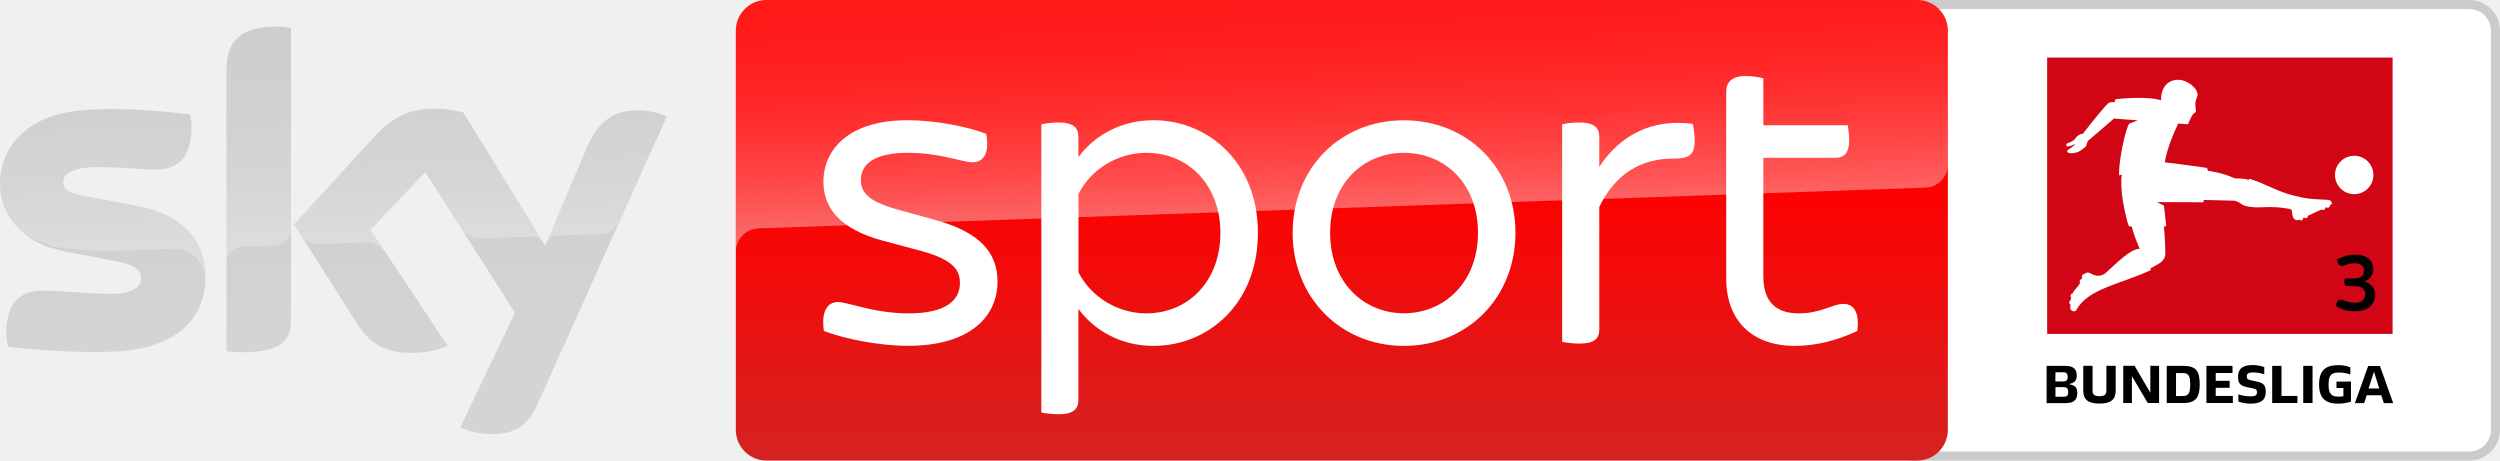
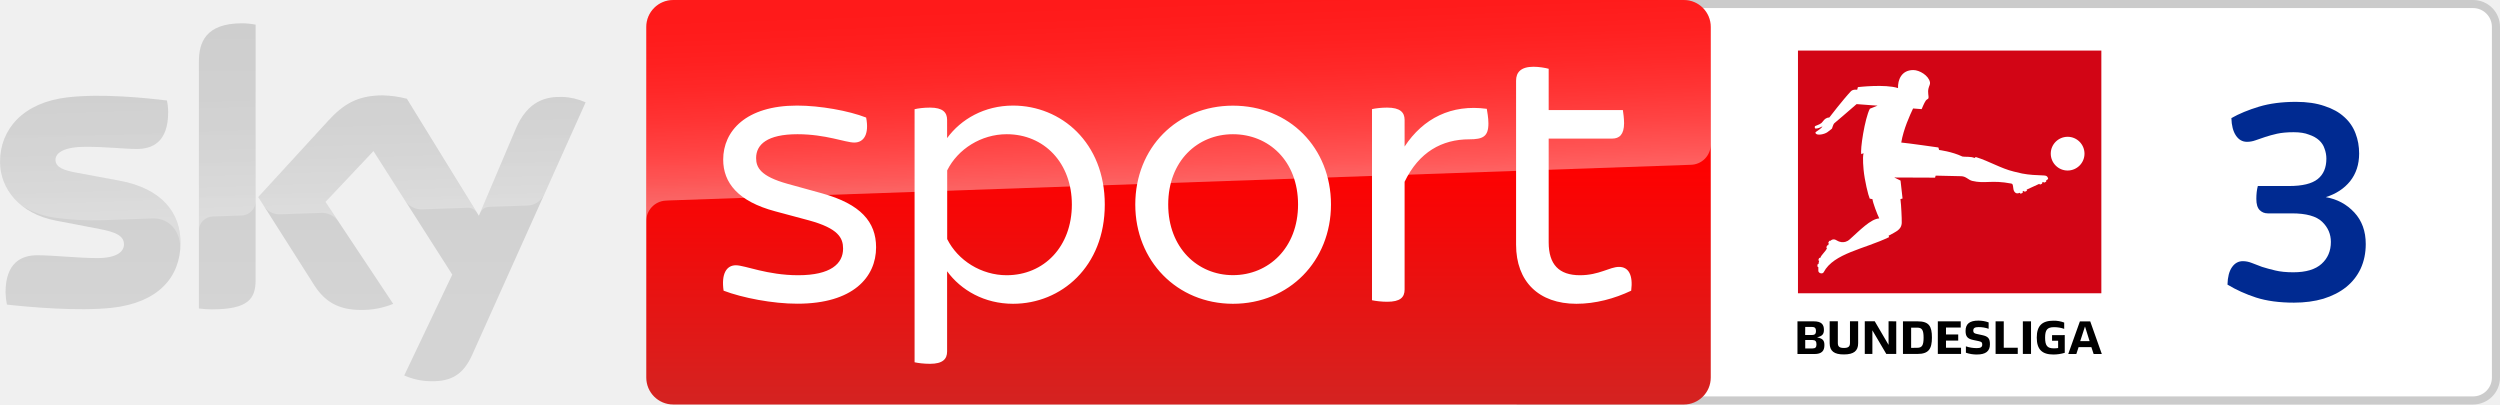
- <svg xmlns="http://www.w3.org/2000/svg" width="800" height="147.38" version="1.1">
-   <g>
-     <path d="m790.18 3.5e-4h-177.77c-5.424 0-9.816 4.392-9.816 9.816v127.75c0 5.424 4.392 9.816 9.816 9.816h177.77c5.424 0 9.816-4.392 9.816-9.816v-127.75c0.029-5.424-4.363-9.816-9.816-9.816m0 2.948c3.803 0 6.868 3.095 6.868 6.868v127.75a6.856 6.856 0 0 1-6.868 6.868h-177.77c-3.773 0-6.868-3.066-6.868-6.868v-127.75c0-3.773 3.095-6.868 6.868-6.868h177.77" fill="#cbcbcb" />
-     <path d="m790.19 2.948c3.803 0 6.868 3.095 6.868 6.868v127.75a6.856 6.856 0 0 1-6.868 6.868h-177.78c-3.773 0-6.868-3.066-6.868-6.868v-127.75c0-3.773 3.095-6.868 6.868-6.868h177.78" fill="#fff" />
-     <path d="m642.9 6.132h134.83v135.09h-134.83z" fill="#fff" />
-     <path d="m664.73 125.75c0 2.122-1.002 3.242-3.655 3.242h-6.161v-11.909h5.925c2.771 0 3.714 1.091 3.714 3.095 0 1.533-0.59 2.24-2.211 2.653l-0.295 0.088 0.265 0.059c1.828 0.413 2.417 1.091 2.417 2.771zm-7.016-3.685h2.506c1.002 0 1.444-0.442 1.444-1.444 0-1.032-0.413-1.503-1.444-1.503h-2.476zm4.127 3.39c0-1.091-0.442-1.562-1.444-1.562h-2.653v3.066h2.653c1.061 0 1.444-0.442 1.444-1.503zm4.805-0.354v-8.047h2.977v7.929c0 1.297 0.59 1.798 2.211 1.798 1.592 0 2.211-0.501 2.211-1.798v-7.929h2.977v8.018c0 2.8-1.621 4.068-5.158 4.068-3.596 0.029-5.188-1.238-5.217-4.038zm24.259-8.018v11.879h-3.626l-5.07-8.607v8.607h-2.771v-11.909h3.626l5.04 8.607v-8.607zm2.447 0h5.306c4.156 0 5.247 1.71 5.247 5.925 0 4.127-1.208 5.954-5.247 5.954h-5.306zm5.217 9.639c1.739 0 2.299-0.914 2.299-3.685 0-2.771-0.56-3.655-2.299-3.655h-2.24v7.369zm7.517-9.639h8.312v2.27h-5.365v2.506h4.451v2.24h-4.451v2.594h5.483v2.27h-8.46v-11.879zm10.199 11.437v-2.329c1.268 0.442 2.623 0.648 3.979 0.648 1.356 0 1.975-0.354 1.975-1.297 0-0.796-0.265-1.032-1.356-1.268l-1.975-0.413c-2.063-0.442-2.741-1.268-2.741-3.301 0-2.594 1.533-3.744 4.628-3.744 1.297 0 2.564 0.206 3.773 0.648v2.329c-1.15-0.413-2.388-0.619-3.626-0.619-1.474 0-1.975 0.383-1.975 1.297 0 0.766 0.354 1.002 1.297 1.208l1.916 0.413c2.24 0.472 2.859 1.238 2.859 3.36 0 2.535-1.562 3.714-4.775 3.714-1.327 0-2.682-0.206-3.979-0.648zm10.818-11.437h2.977v9.609h5.099v2.27h-8.077zm9.934 0h2.977v11.879h-2.977zm15.269 5.011v6.455c-1.327 0.413-2.712 0.619-4.127 0.619-4.127 0-6.072-1.828-6.072-6.161s1.946-6.161 6.072-6.161c1.327-0.029 2.653 0.206 3.92 0.678v2.299c-1.179-0.413-2.417-0.619-3.685-0.619-2.506 0-3.272 1.002-3.272 3.832 0 2.948 0.825 3.891 3.183 3.891 0.531 0 1.032-0.029 1.562-0.118v-2.653h-2.211v-2.034zm9.698 4.392h-4.657l-0.825 2.506h-2.948l4.245-11.879h3.773l4.215 11.879h-2.977zm-2.329-7.546-1.739 5.365h3.419z" />
-     <path d="m655.09 18.423h110.54v88.43h-110.54z" fill="#d20515" />
-     <path d="m746.23 64.996c0.059 0.206-0.147 0.383-0.531 0.648l-0.236 0.147 0.088 0.147c0.059 0.118-0.029 0.265-0.206 0.354l-0.354 0.177c-0.177 0.088-0.354 0.059-0.413-0.029l-0.088-0.147-0.472 0.236 0.059 0.147c0.059 0.118-0.059 0.265-0.206 0.324l-0.354 0.177c-0.177 0.088-0.354 0.059-0.413-0.059l-0.059-0.147c-1.415 0.678-3.007 1.385-4.628 2.122l0.088 0.206c0.059 0.118-0.059 0.265-0.206 0.324l-0.383 0.177c-0.177 0.088-0.354 0.059-0.383-0.059l-0.088-0.206-0.531 0.265 0.088 0.206c0.059 0.118-0.059 0.265-0.206 0.324l-0.354 0.177c-0.177 0.088-0.354 0.059-0.413-0.059l-0.088-0.206c-0.737 0.295-1.562 0.442-2.152-0.678-0.265-0.501-0.265-1.68-0.472-2.299-0.088-0.206-0.265-0.354-0.472-0.383-7.192-1.385-9.639 0.147-14.267-0.973-1.444-0.354-2.24-1.68-4.038-1.71l-9.285-0.206-0.206 0.737-14.856-0.059 2.27 1.12 0.737 6.544s-0.59 0.177-0.766 0.206c0.147 1.297 0.295 3.066 0.354 4.657 0.059 1.444 0.147 2.918 0.118 3.861 0 0.619-0.147 1.238-0.442 1.769-0.295 0.472-0.648 0.884-1.12 1.208-0.147 0.088-0.707 0.501-1.385 0.855-0.648 0.383-1.474 0.796-1.857 1.002 0.059 0.177 0.118 0.354 0.206 0.501-9.02 4.363-20.221 5.866-23.847 12.793-0.442 0.796-1.887 0.383-1.946-0.472v-1.415h-0.118c-0.118 0-0.206-0.147-0.206-0.354v-0.413c0-0.177 0.118-0.324 0.236-0.324h0.147c0.059-0.413 0.118-0.796 0.236-1.179l-0.147-0.059c-0.118-0.029-0.147-0.206-0.088-0.383l0.147-0.383c0.059-0.177 0.206-0.295 0.324-0.265l0.147 0.059c0.648-1.503 1.887-2.181 2.476-3.596l-0.088-0.029c-0.118-0.029-0.147-0.206-0.088-0.383l0.147-0.383c0.059-0.177 0.206-0.295 0.324-0.236l0.088 0.029c0.088-0.206 0.177-0.442 0.295-0.648l-0.118-0.088c-0.118-0.059-0.118-0.236 0-0.413l0.206-0.354c0.088-0.147 0.265-0.236 0.354-0.177l0.059 0.029h0.059c0.029 0 0.029 0 0.059-0.029l0.177-0.177c0.56-0.413 1.326-0.442 1.916-0.029 0.56 0.354 2.8 1.621 4.923-0.324 3.537-3.154 7.635-7.458 10.73-7.605-0.855-1.798-2.299-5.601-2.476-7.016l-1.002-0.206c-0.531-1.179-1.857-6.544-2.24-10.612 0 0-0.442-4.363 0-5.895-0.236-0.029-0.678 0.324-0.796 0.324-0.56-1.385 1.268-13.147 3.095-16.566l2.8-1.12c-0.295-0.029-2.299-0.118-7.635-0.56-2.977 2.653-6.426 5.483-8.165 7.016-0.295 0.206-0.796 1.887-0.796 1.887s-0.855 0.766-1.68 1.327c-1.061 0.766-3.714 1.327-4.274 0.442-0.118-0.206-0.118-0.324 0-0.442 0.413-0.442 1.946-1.15 2.476-2.122-0.855 0.442-1.769 0.855-2.506 0.796-0.324 0-0.472-0.796-0.059-0.943 1.12-0.472 2.004-0.678 2.653-1.592s1.415-1.474 2.417-1.503c0 0 4.952-6.455 7.841-9.521 0.796-0.855 2.299-0.56 2.299-0.56l0.265-0.973s9.963-1.179 14.62 0.354c-0.118-2.83 1.15-6.573 5.571-6.573 2.27 0 5.601 2.004 6.072 4.451 0.147 0.737-0.295 1.238-0.531 2.211-0.383 1.444 0.147 3.036 0 3.537-0.118 0.413-0.59 0.383-1.002 0.943-0.354 0.56-0.648 1.12-0.914 1.739l-0.59 1.356-3.124-0.236c-1.15 2.447-3.478 7.458-4.304 12.41 2.447 0.206 13.53 1.798 13.53 1.798l0.265 0.914s4.657 0.56 8.489 2.388c0.855 0.206 3.007-0.118 4.421 0.531 0.088-0.059 0.324-0.295 0.442-0.354 4.982 1.533 9.108 4.156 13.884 5.306l3.007 0.707c1.268 0.236 2.564 0.413 3.861 0.501 1.533 0.118 2.388 0.088 3.508 0.177 0.796 0.059 1.769-0.088 2.093 1.091m7.133-15.151c-3.39 0-6.161 2.741-6.161 6.131s2.741 6.161 6.131 6.161 6.161-2.741 6.161-6.131c0-3.419-2.771-6.161-6.131-6.161z" fill="#fff" />
-   </g>
-   <linearGradient id="A" x1="1456.7" x2="1456.7" y2="500" gradientTransform="matrix(.29477 0 0 .29477 .00245 .00035)" gradientUnits="userSpaceOnUse">
+ <svg xmlns="http://www.w3.org/2000/svg" width="800" height="129.44" version="1.1">
+   <linearGradient id="A" x1="1456.7" x2="1456.7" y2="500" gradientTransform="matrix(.25889 0 0 .25889 .012607 .00096014)" gradientUnits="userSpaceOnUse">
    <stop stop-color="red" offset=".4" />
    <stop stop-color="#d42321" offset="1" />
  </linearGradient>
-   <path d="m245.28 3.5e-4h368.22c5.424 0 9.816 4.392 9.816 9.816v127.75c0 5.424-4.392 9.816-9.816 9.816h-368.22c-5.424 0-9.816-4.392-9.816-9.816v-127.75c0-5.424 4.392-9.816 9.816-9.816z" fill="url(#A)" />
-   <linearGradient id="B" x1="1459.5" x2="1450.8" y1="233.73" y2="-15.325" gradientTransform="matrix(.29477 0 0 .29477 .00245 .00035)" gradientUnits="userSpaceOnUse">
+   <linearGradient id="B" x1="1459.5" x2="1450.8" y1="233.73" y2="-15.325" gradientTransform="matrix(.25889 0 0 .25889 .012607 .00096014)" gradientUnits="userSpaceOnUse">
    <stop stop-color="#fff" offset="0" />
    <stop stop-color="#fff" stop-opacity=".835" offset=".12" />
    <stop stop-color="#fff" stop-opacity=".658" offset=".269" />
    <stop stop-color="#fff" stop-opacity=".511" offset=".42" />
    <stop stop-color="#fff" stop-opacity=".397" offset=".568" />
    <stop stop-color="#fff" stop-opacity=".315" offset=".716" />
    <stop stop-color="#fff" stop-opacity=".266" offset=".86" />
    <stop stop-color="#fff" stop-opacity=".25" offset="1" />
  </linearGradient>
-   <path d="m242.53 73.102 0.943-0.059 372.5-12.999c4.097-0.029 7.369-3.39 7.34-7.458v-42.771c0-5.424-4.392-9.816-9.816-9.816h-368.22c-5.424 0-9.816 4.392-9.816 9.816v70.951c-0.118-4.038 3.036-7.458 7.074-7.664z" fill="url(#B)" opacity=".4" />
-   <linearGradient id="C" x1="361.92" x2="361.92" y1="28.806" y2="471.22" gradientTransform="matrix(.29477 0 0 .29477 .00245 .00035)" gradientUnits="userSpaceOnUse">
+   <linearGradient id="C" x1="361.92" x2="361.92" y1="28.806" y2="471.22" gradientTransform="matrix(.25889 0 0 .25889 .012607 .00096014)" gradientUnits="userSpaceOnUse">
    <stop stop-color="#cbcbcb" offset="0" />
    <stop stop-color="#d4d4d4" offset=".8" />
  </linearGradient>
-   <path d="m147.27 136.8c3.095 1.356 6.426 2.093 9.786 2.093 7.693 0.177 11.909-2.771 15.004-9.668l41.297-91.938c-2.682-1.208-5.601-1.887-8.548-1.975-5.335-0.118-12.469 0.973-16.979 11.82l-13.353 31.481-26.234-42.623c-2.889-0.766-5.866-1.179-8.843-1.238-9.285 0-14.444 3.39-19.808 9.226l-25.497 27.826 20.486 32.248c3.803 5.866 8.784 8.873 16.89 8.873 4.038 0.059 8.047-0.678 11.791-2.211l-24.702-37.141 17.509-18.541 28.71 45.011zm-54.149-34.753c0 6.78-2.653 10.671-15.917 10.671-1.592 0-3.183-0.118-4.746-0.324v-89.934c0-6.839 2.329-13.972 15.682-13.972 1.68 0 3.36 0.177 4.982 0.501zm-27.354-13.589c0 12.675-8.283 21.872-25.085 23.699-12.174 1.297-29.801-0.236-38.172-1.179-0.295-1.444-0.472-2.918-0.501-4.421 0-11.024 5.954-13.559 11.555-13.559 5.836 0 15.004 1.032 21.813 1.032 7.517 0 9.786-2.535 9.786-4.982 0-3.154-3.007-4.481-8.843-5.601l-15.976-3.066c-13.265-2.535-20.339-11.702-20.339-21.43 0-11.82 8.371-21.695 24.849-23.522 12.469-1.356 27.649 0.177 35.962 1.179 0.295 1.385 0.442 2.8 0.442 4.245 0 11.024-5.836 13.412-11.437 13.412-4.304 0-10.995-0.796-18.629-0.796-7.752 0-10.995 2.152-10.995 4.746 0 2.771 3.066 3.891 7.929 4.746l15.239 2.83c15.652 2.859 22.402 11.761 22.402 22.668z" fill="url(#C)" />
-   <linearGradient id="D" x1="365.45" x2="359.6" y1="263.25" y2="95.751" gradientTransform="matrix(.29477 0 0 .29477 .00245 .00035)" gradientUnits="userSpaceOnUse">
+   <linearGradient id="D" x1="365.45" x2="359.6" y1="263.25" y2="95.751" gradientTransform="matrix(.25889 0 0 .25889 .012607 .00096014)" gradientUnits="userSpaceOnUse">
    <stop stop-color="#fff" offset="0" />
    <stop stop-color="#fff" stop-opacity=".835" offset=".12" />
    <stop stop-color="#fff" stop-opacity=".658" offset=".269" />
    <stop stop-color="#fff" stop-opacity=".511" offset=".42" />
    <stop stop-color="#fff" stop-opacity=".397" offset=".568" />
    <stop stop-color="#fff" stop-opacity=".315" offset=".716" />
    <stop stop-color="#fff" stop-opacity=".266" offset=".86" />
    <stop stop-color="#fff" stop-opacity=".25" offset="1" />
  </linearGradient>
  <g>
-     <path d="m213.38 37.288-15.122 33.662c-1.179 2.417-3.626 3.95-6.308 3.95l-13.795 0.472c-1.503 0.088-2.83 1.091-3.36 2.506v-0.029l13.029-30.715c4.539-10.847 11.673-11.938 16.979-11.82 2.977 0.088 5.866 0.766 8.578 1.975zm-39.617 40.236-25.527-41.503c-2.889-0.766-5.866-1.179-8.843-1.238-9.285 0-14.444 3.39-19.808 9.226l-25.497 27.826 2.034 3.213c1.327 2.004 3.626 3.154 6.043 3.036l14.532-0.501a7.272 7.272 0 0 1 6.426 2.889l-4.569-6.868 17.509-18.541 11.761 18.423c1.444 1.828 3.685 2.859 6.013 2.8l16.713-0.59c1.297 0 2.535 0.707 3.213 1.828zm-85.63-69.005c-13.353 0-15.682 7.133-15.682 13.972v61.606c0-2.83 2.27-5.129 5.099-5.217l10.346-0.354c2.889 0 5.247-2.358 5.247-5.247v-64.259c-1.68-0.354-3.331-0.531-5.011-0.501zm-44.746 57.244-15.239-2.83c-4.864-0.855-7.929-1.975-7.929-4.746 0-2.594 3.242-4.746 10.995-4.746 7.635 0 14.326 0.796 18.629 0.796 5.601 0 11.437-2.388 11.437-13.412 0-1.415-0.147-2.859-0.442-4.245-8.312-1.032-23.493-2.535-35.962-1.179-16.507 1.828-24.878 11.732-24.878 23.522 0.029 6.308 3.007 12.262 8.047 16.065 3.714 2.299 7.9 3.803 12.233 4.363 5.66 0.766 11.349 1.061 17.038 0.884l18.187-0.648c6.809-0.236 10.523 5.571 10.14 11.408 0-0.088 0-0.147 0.029-0.236v-0.059c0.059-0.766 0.088-1.533 0.088-2.299 0-10.847-6.75-19.749-22.373-22.638z" fill="url(#D)" opacity=".25" />
-     <path d="m263.64 105.91c-0.884-6.072 1.002-9.256 4.481-9.256 3.301 0 11.408 3.626 22.697 3.626 11.879 0 16.36-4.215 16.36-9.698 0-3.891-1.739-7.369-12.439-10.287l-12.292-3.301c-13.589-3.626-18.954-10.435-18.954-18.836 0-10.405 8.254-19.69 26.912-19.69 8.401 0 18.836 1.887 25.173 4.363 1.15 5.925-0.737 9.108-4.333 9.108-3.183 0-10.405-3.036-20.693-3.036-10.995 0-15.063 3.744-15.063 8.666 0 3.449 1.592 6.662 11.437 9.403l12.587 3.478c14.06 3.891 19.69 10.405 19.69 19.661 0 10.877-8.401 20.545-28.651 20.545-8.961 0.029-20.133-2.152-26.912-4.746m138.89-31.393c0 22.697-15.917 36.168-33.427 36.168-10.405 0-18.954-4.923-24.024-11.85v29.241c0 2.741-1.592 4.481-6.22 4.481-2.329 0-4.481-0.295-5.63-0.56v-92.203c1.15-0.295 3.301-0.59 5.63-0.59 4.628 0 6.22 1.739 6.22 4.481v6.632c5.07-6.927 13.618-11.85 24.024-11.85 17.509 0 33.427 13.471 33.427 36.05m-11.997 0c0-15.181-10.111-25.615-23.729-25.615-9.256 0-17.804 5.365-21.695 13.176v25.026c3.891 7.811 12.439 13.176 21.695 13.176 13.589-0.029 23.729-10.435 23.729-25.763m23.11 0c0-20.693 15.181-36.021 35.578-36.021 20.545 0 35.726 15.328 35.726 36.021 0 20.545-15.181 36.168-35.726 36.168-20.398-0.029-35.578-15.652-35.578-36.168m59.307 0c0-15.917-10.73-25.615-23.729-25.615-12.852 0-23.581 9.698-23.581 25.615 0 15.77 10.73 25.733 23.581 25.733 12.999 0 23.729-9.963 23.729-25.733m69.359-29.536c0 4.775-2.004 5.777-6.957 5.777-9.963 0-18.364 4.628-23.581 15.475v39.234c0 2.889-1.592 4.481-6.367 4.481-2.034 0-4.363-0.295-5.512-0.56v-69.624c1.15-0.295 3.449-0.56 5.512-0.56 4.746 0 6.367 1.739 6.367 4.481v9.698c6.78-10.287 17.067-15.475 29.948-13.736 0.147 1.002 0.59 3.183 0.59 5.335m52.027 60.929c-6.072 2.889-13.029 4.775-19.956 4.775-13.736 0-21.99-8.106-21.99-21.548v-59.749c0-3.036 1.739-5.07 6.367-5.07 2.004 0 4.333 0.413 5.512 0.737v15.033h27.03c0.147 1.002 0.442 3.036 0.442 4.775 0 4.186-1.739 5.63-4.333 5.63h-23.139v37.789c0 8.077 3.744 11.997 11.408 11.997 6.957 0 10.847-3.036 14.178-3.036 3.478-0.029 5.217 2.859 4.481 8.666" fill="#fff" />
-     <path d="m753.57 99.621q-1.98 0-3.417-0.461-1.41-0.461-2.576-1.166 0.027-1.03 0.407-1.573 0.38-0.542 0.976-0.542 0.407 0 0.814 0.163 0.407 0.163 0.922 0.353 0.515 0.163 1.193 0.325 0.678 0.163 1.627 0.163 1.708 0 2.549-0.759 0.841-0.759 0.841-1.98 0-1.058-0.786-1.817-0.786-0.759-2.739-0.759h-2.17q-0.434 0-0.732-0.298-0.298-0.298-0.298-1.003 0-0.678 0.136-1.166h2.82q1.79 0 2.576-0.624 0.786-0.624 0.786-1.844 0-0.461-0.163-0.895-0.136-0.434-0.488-0.759-0.353-0.325-0.922-0.515-0.542-0.217-1.383-0.217-0.868 0-1.492 0.136-0.597 0.136-1.085 0.298-0.488 0.163-0.868 0.298t-0.759 0.136q-0.624 0-1.003-0.569-0.38-0.569-0.407-1.573 1.058-0.597 2.495-1.03 1.437-0.434 3.336-0.434 1.492 0 2.576 0.38 1.085 0.353 1.763 0.976 0.705 0.624 1.03 1.492 0.325 0.841 0.325 1.817 0 1.464-0.814 2.495-0.814 1.003-2.197 1.437 1.546 0.271 2.576 1.383 1.03 1.112 1.03 2.848 0 1.22-0.461 2.224-0.461 0.976-1.302 1.654-0.841 0.678-2.061 1.058-1.193 0.353-2.658 0.353z" />
+     <path d="m485.35 9.6014e-4v129.44h306.03c4.763 0 8.62-3.856 8.62-8.62v-112.2c0.026-4.763-3.83-8.621-8.62-8.621z" fill="#cbcbcb" />
+     <path d="m485.35 2.589v124.26h306.03c3.333 5e-3 6.036-2.698 6.031-6.031v-112.2c0-3.314-2.692-6.033-6.031-6.033z" fill="#fff" />
+     <path d="m583.81 110.44c0 1.864-0.88 2.848-3.21 2.848h-5.41v-10.459h5.204c2.433 0 3.262 0.958 3.262 2.718 0 1.346-0.518 1.967-1.942 2.33l-0.259 0.078 0.233 0.052c1.605 0.362 2.123 0.958 2.123 2.433zm-6.161-3.236h2.2c0.88 0 1.269-0.388 1.269-1.269 0-0.906-0.362-1.32-1.269-1.32h-2.175zm3.624 2.977c0-0.958-0.388-1.372-1.269-1.372h-2.33v2.692h2.33c0.932 0 1.269-0.388 1.269-1.32zm4.22-0.311v-7.067h2.615v6.964c0 1.139 0.518 1.579 1.942 1.579 1.398 0 1.942-0.44 1.942-1.579v-6.964h2.615v7.042c0 2.459-1.424 3.573-4.53 3.573-3.158 0.026-4.556-1.087-4.582-3.547zm21.306-7.042v10.433h-3.184l-4.453-7.559v7.559h-2.433v-10.459h3.184l4.427 7.559v-7.559zm2.149 0h4.66c3.65 0 4.608 1.502 4.608 5.204 0 3.624-1.061 5.229-4.608 5.229h-4.66zm4.582 8.465c1.527 0 2.019-0.803 2.019-3.236 0-2.433-0.492-3.21-2.019-3.21h-1.967v6.472zm6.601-8.465h7.3v1.993h-4.712v2.2h3.909v1.967h-3.909v2.278h4.815v1.993h-7.43v-10.433zm8.957 10.045v-2.045c1.113 0.388 2.304 0.57 3.495 0.57 1.191 0 1.734-0.311 1.734-1.139 0-0.699-0.233-0.906-1.191-1.113l-1.734-0.362c-1.812-0.388-2.408-1.113-2.408-2.899 0-2.278 1.346-3.288 4.064-3.288 1.139 0 2.252 0.181 3.314 0.57v2.045c-1.01-0.362-2.097-0.544-3.184-0.544-1.294 0-1.734 0.337-1.734 1.139 0 0.673 0.311 0.88 1.139 1.061l1.683 0.362c1.967 0.414 2.511 1.087 2.511 2.951 0 2.226-1.372 3.262-4.194 3.262-1.165 0-2.356-0.181-3.495-0.57zm9.501-10.045h2.615v8.44h4.479v1.993h-7.093zm8.724 0h2.615v10.433h-2.615zm13.41 4.401v5.67c-1.165 0.362-2.382 0.544-3.624 0.544-3.624 0-5.333-1.605-5.333-5.41 0-3.805 1.709-5.411 5.333-5.411 1.165-0.026 2.33 0.181 3.443 0.595v2.019c-1.036-0.362-2.123-0.544-3.236-0.544-2.2 0-2.874 0.88-2.874 3.365 0 2.589 0.725 3.417 2.796 3.417 0.466 0 0.906-0.026 1.372-0.104v-2.33h-1.942v-1.786zm8.517 3.857h-4.09l-0.725 2.2h-2.589l3.728-10.433h3.314l3.702 10.433h-2.615zm-2.045-6.627-1.527 4.712h3.003z" />
+     <path d="m575.35 16.182h97.081v77.664h-97.081z" fill="#d20515" />
+     <path d="m655.39 57.084c0.052 0.181-0.129 0.337-0.466 0.57l-0.207 0.129 0.078 0.129c0.052 0.104-0.026 0.233-0.181 0.311l-0.311 0.155c-0.155 0.078-0.311 0.052-0.362-0.026l-0.078-0.129-0.414 0.207 0.052 0.129c0.052 0.104-0.052 0.233-0.181 0.285l-0.311 0.155c-0.155 0.078-0.311 0.052-0.362-0.052l-0.052-0.129c-1.243 0.595-2.641 1.217-4.064 1.864l0.078 0.181c0.052 0.104-0.052 0.233-0.181 0.285l-0.337 0.155c-0.155 0.078-0.311 0.052-0.337-0.052l-0.078-0.181-0.466 0.233 0.078 0.181c0.052 0.104-0.052 0.233-0.181 0.285l-0.311 0.155c-0.155 0.078-0.311 0.052-0.362-0.052l-0.078-0.181c-0.647 0.259-1.372 0.388-1.89-0.595-0.233-0.44-0.233-1.476-0.414-2.019-0.078-0.181-0.233-0.311-0.414-0.337-6.317-1.217-8.465 0.129-12.53-0.854-1.269-0.311-1.967-1.476-3.547-1.502l-8.155-0.181-0.181 0.647-13.047-0.052 1.993 0.984 0.647 5.747s-0.518 0.155-0.673 0.181c0.129 1.139 0.259 2.692 0.311 4.09 0.052 1.269 0.129 2.563 0.104 3.391 0 0.544-0.129 1.087-0.388 1.553-0.259 0.414-0.57 0.777-0.984 1.061-0.129 0.078-0.621 0.44-1.217 0.751-0.57 0.337-1.294 0.699-1.631 0.88 0.052 0.155 0.104 0.311 0.181 0.44-7.922 3.832-17.76 5.152-20.944 11.236-0.388 0.699-1.657 0.337-1.709-0.414v-1.243h-0.104c-0.104 0-0.181-0.129-0.181-0.311v-0.362c0-0.155 0.104-0.285 0.207-0.285h0.129c0.052-0.362 0.104-0.699 0.207-1.036l-0.129-0.052c-0.104-0.026-0.129-0.181-0.078-0.337l0.129-0.337c0.052-0.155 0.181-0.259 0.285-0.233l0.129 0.052c0.57-1.32 1.657-1.916 2.175-3.158l-0.078-0.026c-0.104-0.026-0.129-0.181-0.078-0.337l0.129-0.337c0.052-0.155 0.181-0.259 0.285-0.207l0.078 0.026c0.078-0.181 0.155-0.388 0.259-0.57l-0.104-0.078c-0.104-0.052-0.104-0.207 0-0.362l0.181-0.311c0.078-0.129 0.233-0.207 0.311-0.155l0.052 0.026h0.052c0.026 0 0.026 0 0.052-0.026l0.155-0.155c0.492-0.362 1.165-0.388 1.683-0.026 0.492 0.311 2.459 1.424 4.323-0.285 3.107-2.77 6.705-6.55 9.424-6.679-0.751-1.579-2.019-4.919-2.175-6.161l-0.88-0.181c-0.466-1.036-1.631-5.747-1.967-9.32 0 0-0.388-3.832 0-5.178-0.207-0.026-0.595 0.285-0.699 0.285-0.492-1.217 1.113-11.546 2.718-14.549l2.459-0.984c-0.259-0.026-2.019-0.104-6.705-0.492-2.615 2.33-5.644 4.815-7.171 6.161-0.259 0.181-0.699 1.657-0.699 1.657s-0.751 0.673-1.476 1.165c-0.932 0.673-3.262 1.165-3.754 0.388-0.104-0.181-0.104-0.285 0-0.388 0.362-0.388 1.709-1.01 2.175-1.864-0.751 0.388-1.553 0.751-2.2 0.699-0.285 0-0.414-0.699-0.052-0.828 0.984-0.414 1.76-0.595 2.33-1.398 0.57-0.802 1.243-1.294 2.123-1.32 0 0 4.349-5.669 6.886-8.362 0.699-0.751 2.019-0.492 2.019-0.492l0.233-0.854s8.75-1.036 12.84 0.311c-0.104-2.485 1.01-5.773 4.893-5.773 1.993 0 4.919 1.76 5.333 3.909 0.129 0.647-0.259 1.087-0.466 1.942-0.337 1.269 0.129 2.666 0 3.107-0.104 0.362-0.518 0.337-0.88 0.828-0.311 0.492-0.57 0.984-0.803 1.527l-0.518 1.191-2.744-0.207c-1.01 2.149-3.055 6.55-3.78 10.899 2.149 0.181 11.882 1.579 11.882 1.579l0.233 0.803s4.09 0.492 7.456 2.097c0.751 0.181 2.641-0.104 3.883 0.466 0.078-0.052 0.285-0.259 0.388-0.311 4.375 1.346 7.999 3.65 12.194 4.66l2.641 0.621c1.113 0.207 2.252 0.362 3.391 0.44 1.346 0.104 2.097 0.078 3.081 0.155 0.699 0.052 1.553-0.078 1.838 0.958m6.265-13.307c-2.977 0-5.41 2.408-5.41 5.385s2.408 5.411 5.385 5.411 5.41-2.408 5.41-5.385c0-3.003-2.433-5.411-5.385-5.411z" fill="#fff" />
+     <path d="m215.43 9.6014e-4h323.39c4.763 0 8.621 3.857 8.621 8.621v112.2c0 4.763-3.857 8.621-8.621 8.621h-323.39c-4.763 0-8.621-3.857-8.621-8.621v-112.2c0-4.763 3.857-8.621 8.621-8.621z" fill="url(#A)" />
+     <path d="m213.01 64.203 0.828-0.052 327.15-11.416c3.599-0.026 6.472-2.977 6.446-6.55v-37.564c0-4.763-3.857-8.621-8.621-8.621h-323.39c-4.763 0-8.621 3.857-8.621 8.621v62.313c-0.104-3.547 2.666-6.55 6.213-6.731z" fill="url(#B)" opacity=".4" />
+     <path d="m129.35 120.15c2.718 1.191 5.644 1.838 8.595 1.838 6.757 0.155 10.459-2.433 13.177-8.491l36.269-80.745c-2.356-1.061-4.919-1.657-7.508-1.734-4.686-0.104-10.951 0.854-14.912 10.381l-11.728 27.648-23.04-37.434c-2.537-0.673-5.152-1.036-7.766-1.087-8.155 0-12.686 2.977-17.397 8.103l-22.393 24.438 17.992 28.322c3.34 5.152 7.715 7.792 14.834 7.792 3.547 0.052 7.067-0.595 10.356-1.942l-21.695-32.619 15.377-16.284 25.215 39.531zm-47.557-30.522c0 5.954-2.33 9.372-13.98 9.372-1.398 0-2.796-0.104-4.168-0.285v-78.985c0-6.006 2.045-12.271 13.773-12.271 1.476 0 2.951 0.155 4.375 0.44zm-24.024-11.935c0 11.132-7.275 19.209-22.031 20.814-10.692 1.139-26.173-0.207-33.525-1.036-0.259-1.269-0.414-2.563-0.44-3.883 0-9.682 5.229-11.908 10.148-11.908 5.126 0 13.177 0.906 19.157 0.906 6.601 0 8.595-2.226 8.595-4.375 0-2.77-2.641-3.935-7.766-4.919l-14.031-2.692c-11.65-2.226-17.863-10.277-17.863-18.821 0-10.381 7.352-19.054 21.824-20.658 10.951-1.191 24.283 0.155 31.583 1.036 0.259 1.217 0.388 2.459 0.388 3.728 0 9.682-5.126 11.779-10.045 11.779-3.78 0-9.656-0.699-16.361-0.699-6.809 0-9.656 1.89-9.656 4.168 0 2.433 2.692 3.417 6.964 4.168l13.383 2.485c13.746 2.511 19.674 10.329 19.674 19.908z" fill="url(#C)" />
+     <path d="m187.4 32.748-13.281 29.564c-1.036 2.123-3.184 3.469-5.54 3.469l-12.116 0.414c-1.32 0.078-2.485 0.958-2.951 2.2v-0.026l11.443-26.976c3.987-9.526 10.252-10.484 14.912-10.381 2.615 0.078 5.152 0.673 7.533 1.734zm-34.794 35.338-22.419-36.45c-2.537-0.673-5.152-1.036-7.766-1.087-8.155 0-12.686 2.977-17.397 8.103l-22.393 24.438 1.786 2.822c1.165 1.76 3.184 2.77 5.307 2.666l12.762-0.44a6.387 6.387 0 0 1 5.644 2.537l-4.013-6.032 15.377-16.284 10.329 16.181c1.269 1.605 3.236 2.511 5.281 2.459l14.678-0.518c1.139 0 2.226 0.621 2.822 1.605zm-75.205-60.604c-11.728 0-13.773 6.265-13.773 12.271v54.106c0-2.485 1.993-4.505 4.479-4.582l9.086-0.311c2.537 0 4.608-2.071 4.608-4.608v-56.436c-1.476-0.311-2.925-0.466-4.401-0.44zm-39.299 50.275-13.383-2.485c-4.272-0.751-6.964-1.734-6.964-4.168 0-2.278 2.848-4.168 9.656-4.168 6.705 0 12.582 0.699 16.361 0.699 4.919 0 10.045-2.097 10.045-11.779 0-1.243-0.129-2.511-0.388-3.728-7.301-0.906-20.632-2.226-31.583-1.036-14.497 1.605-21.85 10.304-21.85 20.658 0.026 5.54 2.641 10.77 7.067 14.109 3.262 2.019 6.938 3.34 10.744 3.832 4.971 0.673 9.967 0.932 14.963 0.777l15.973-0.57c5.98-0.207 9.242 4.893 8.906 10.019 0-0.078 0-0.129 0.026-0.207v-0.052c0.052-0.673 0.078-1.346 0.078-2.019 0-9.526-5.928-17.345-19.649-19.882z" fill="url(#D)" opacity=".25" />
+     <path d="m231.55 93.017c-0.777-5.333 0.88-8.129 3.935-8.129 2.899 0 10.019 3.184 19.934 3.184 10.433 0 14.368-3.702 14.368-8.517 0-3.417-1.527-6.472-10.924-9.035l-10.795-2.899c-11.935-3.184-16.647-9.165-16.647-16.543 0-9.138 7.249-17.293 23.636-17.293 7.378 0 16.543 1.657 22.108 3.832 1.01 5.204-0.647 7.999-3.806 7.999-2.796 0-9.138-2.666-18.173-2.666-9.656 0-13.229 3.288-13.229 7.611 0 3.029 1.398 5.851 10.045 8.258l11.054 3.055c12.349 3.417 17.293 9.138 17.293 17.268 0 9.553-7.378 18.043-25.163 18.043-7.87 0.026-17.682-1.89-23.636-4.168m121.98-27.571c0 19.934-13.98 31.765-29.357 31.765-9.138 0-16.647-4.323-21.1-10.407v25.681c0 2.408-1.398 3.935-5.462 3.935-2.045 0-3.935-0.259-4.945-0.492v-80.978c1.01-0.259 2.899-0.518 4.945-0.518 4.064 0 5.462 1.527 5.462 3.935v5.825c4.453-6.084 11.96-10.407 21.1-10.407 15.377 0 29.357 11.831 29.357 31.661m-10.536 0c0-13.333-8.88-22.496-20.84-22.496-8.129 0-15.637 4.712-19.054 11.572v21.979c3.417 6.86 10.924 11.572 19.054 11.572 11.935-0.026 20.84-9.165 20.84-22.626m20.296 0c0-18.173 13.333-31.636 31.246-31.636 18.043 0 31.377 13.462 31.377 31.636 0 18.043-13.333 31.765-31.377 31.765-17.914-0.026-31.246-13.746-31.246-31.765m52.087 0c0-13.98-9.424-22.496-20.841-22.496-11.287 0-20.71 8.517-20.71 22.496 0 13.85 9.424 22.6 20.71 22.6 11.416 0 20.841-8.75 20.841-22.6m60.915-25.94c0 4.194-1.76 5.074-6.11 5.074-8.75 0-16.128 4.064-20.71 13.591v34.458c0 2.537-1.398 3.935-5.592 3.935-1.786 0-3.832-0.259-4.841-0.492v-61.147c1.01-0.259 3.029-0.492 4.841-0.492 4.168 0 5.592 1.527 5.592 3.935v8.517c5.954-9.035 14.989-13.591 26.302-12.064 0.129 0.88 0.518 2.796 0.518 4.686m45.693 53.511c-5.333 2.537-11.443 4.194-17.527 4.194-12.064 0-19.313-7.119-19.313-18.924v-52.475c0-2.666 1.527-4.453 5.592-4.453 1.76 0 3.806 0.362 4.841 0.647v13.203h23.739c0.129 0.88 0.388 2.666 0.388 4.194 0 3.676-1.527 4.945-3.806 4.945h-20.322v33.188c0 7.093 3.288 10.536 10.019 10.536 6.11 0 9.526-2.666 12.452-2.666 3.055-0.026 4.582 2.511 3.935 7.611" fill="#fff" />
+     <path d="m734.05 96.847q-7.022 0-12.12-1.635-5.002-1.635-9.138-4.136 0.096-3.655 1.443-5.579 1.347-1.924 3.463-1.924 1.443 0 2.886 0.577 1.443 0.577 3.271 1.25 1.828 0.577 4.232 1.154t5.771 0.577q6.06 0 9.042-2.693 2.982-2.693 2.982-7.022 0-3.752-2.79-6.445-2.79-2.693-9.715-2.693h-7.695q-1.539 0-2.597-1.058-1.058-1.058-1.058-3.559 0-2.405 0.481-4.136h10.004q6.349 0 9.138-2.212 2.79-2.212 2.79-6.541 0-1.635-0.577-3.174-0.481-1.539-1.731-2.693-1.25-1.154-3.271-1.828-1.924-0.77-4.906-0.77-3.078 0-5.29 0.481-2.116 0.481-3.848 1.058-1.731 0.577-3.078 1.058-1.347 0.481-2.693 0.481-2.212 0-3.559-2.02-1.347-2.02-1.443-5.579 3.752-2.116 8.85-3.655t11.832-1.539q5.29 0 9.138 1.347 3.848 1.25 6.252 3.463 2.501 2.212 3.655 5.29 1.154 2.982 1.154 6.445 0 5.194-2.886 8.85-2.886 3.559-7.792 5.098 5.483 0.962 9.138 4.906 3.655 3.944 3.655 10.1 0 4.329-1.635 7.888-1.635 3.463-4.617 5.868-2.982 2.405-7.311 3.752-4.232 1.25-9.427 1.25z" fill="#002a91" />
  </g>
</svg>
